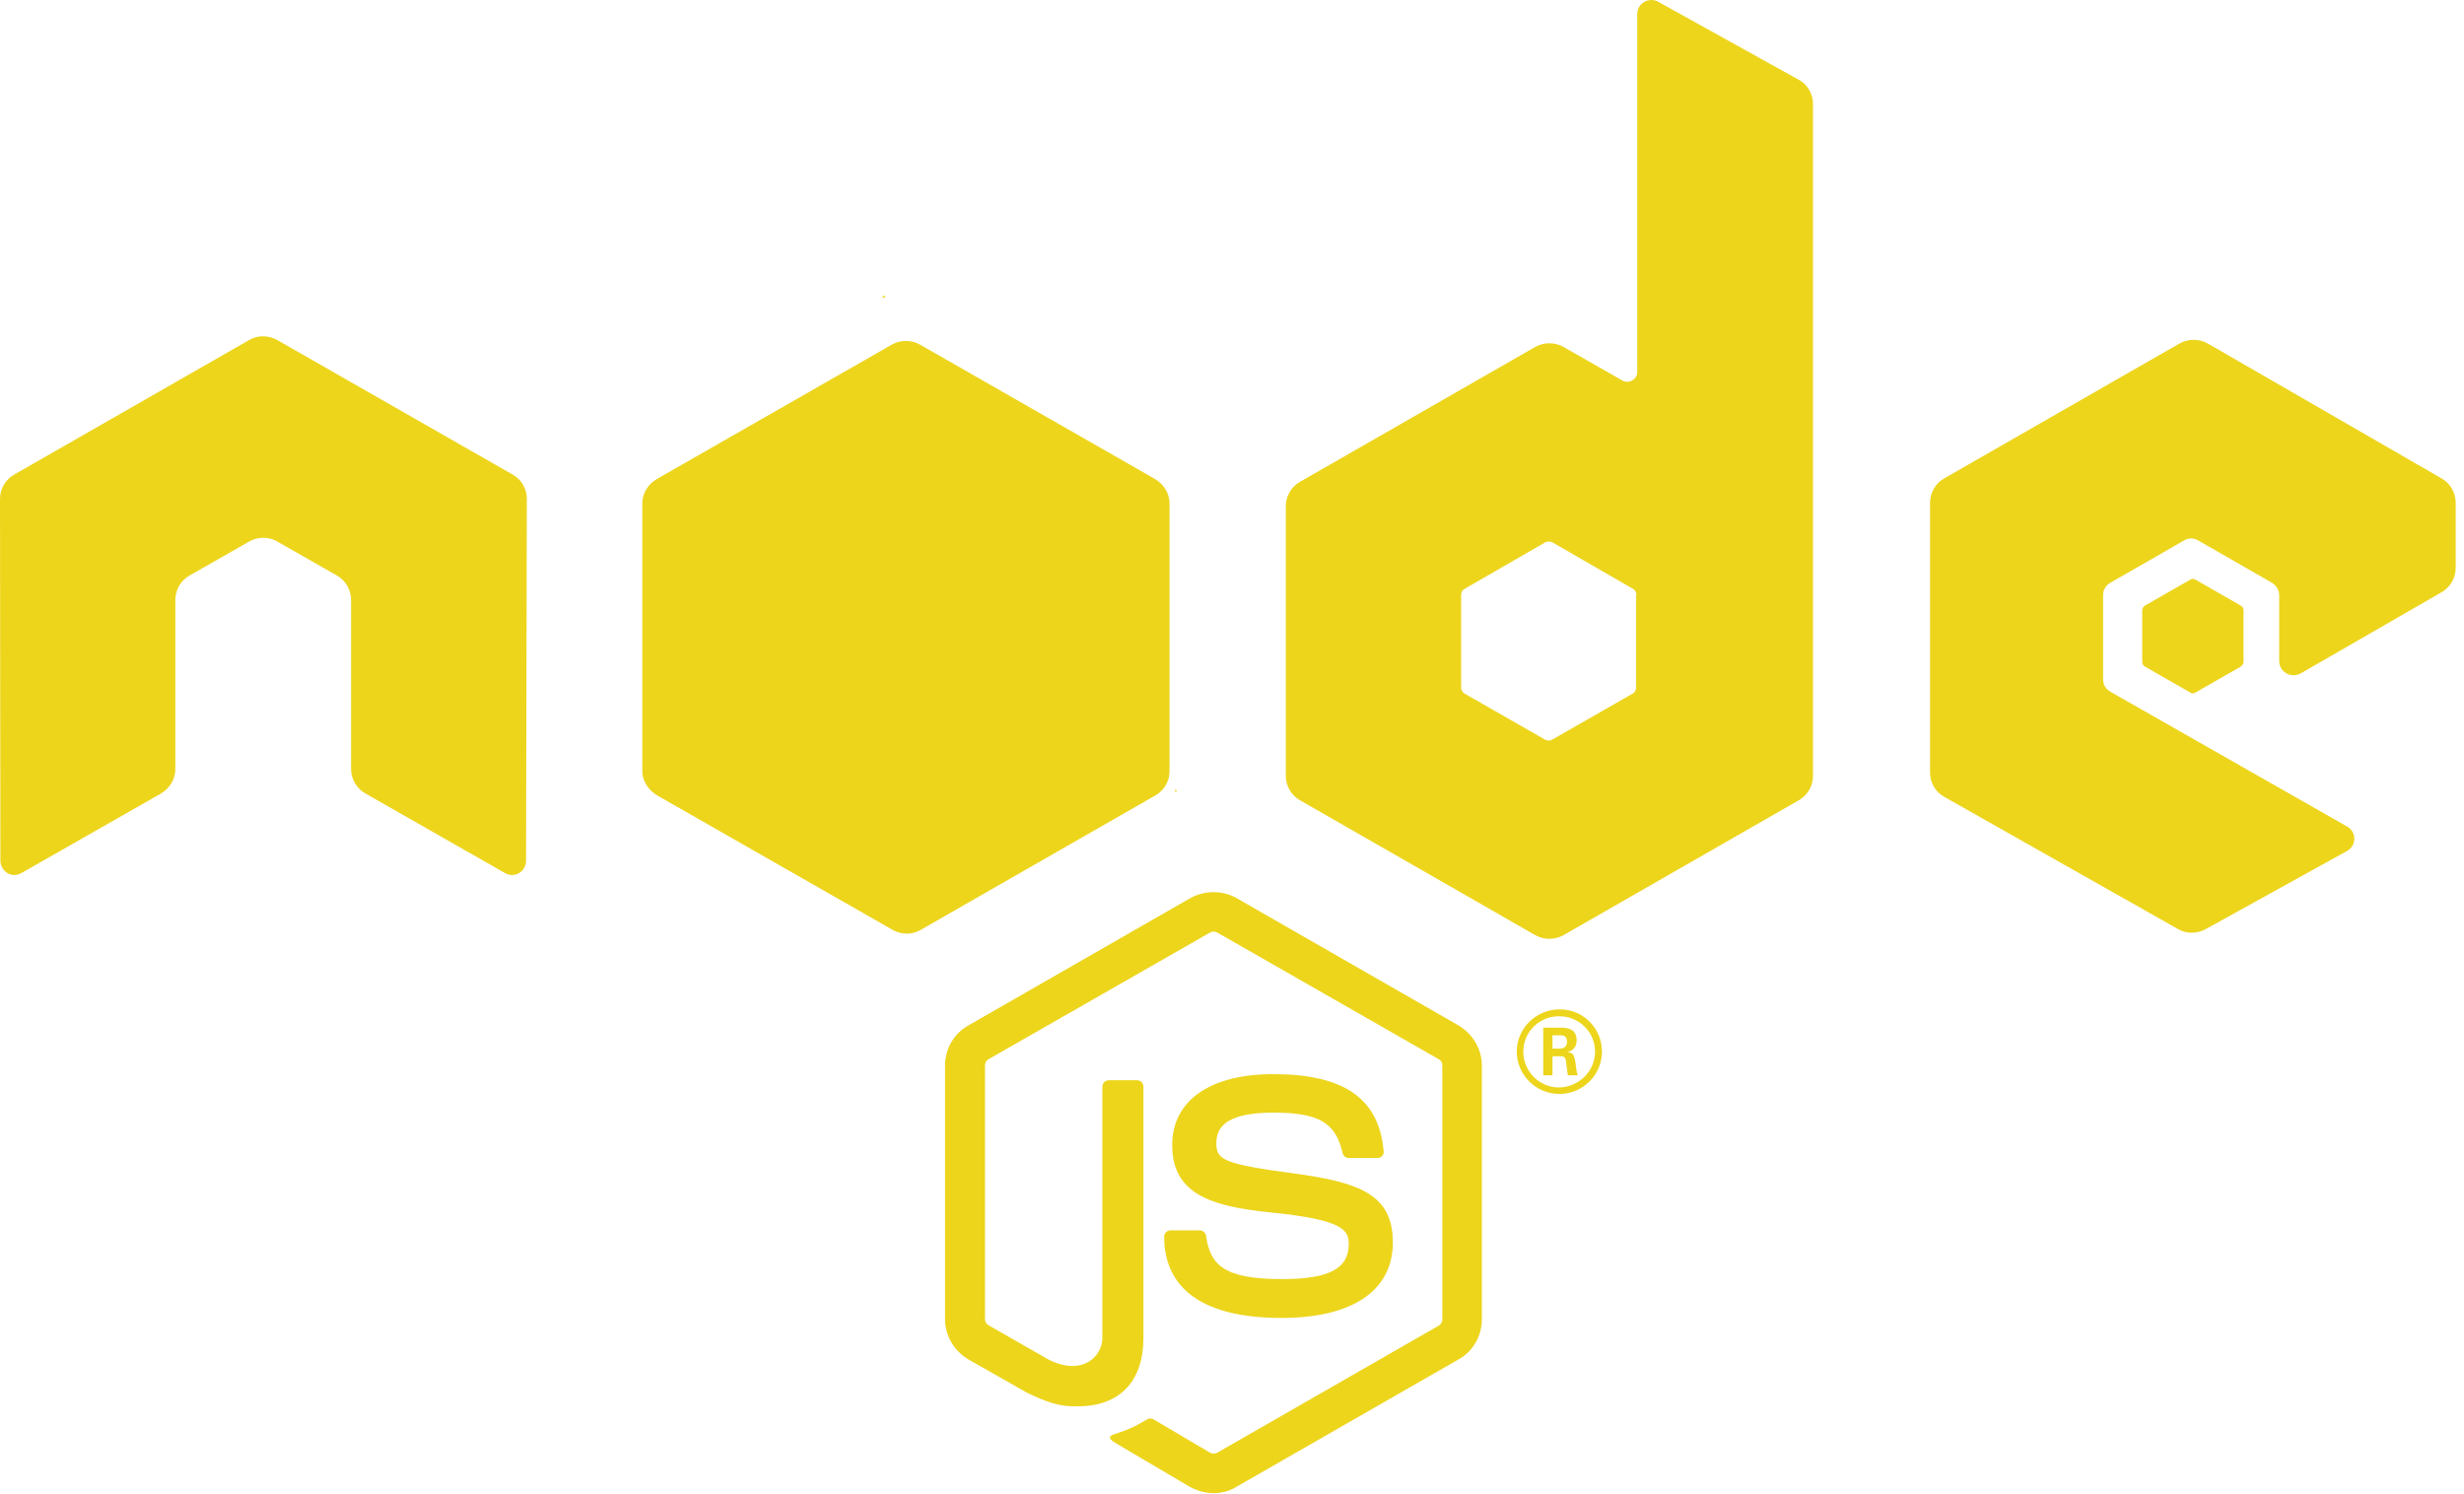
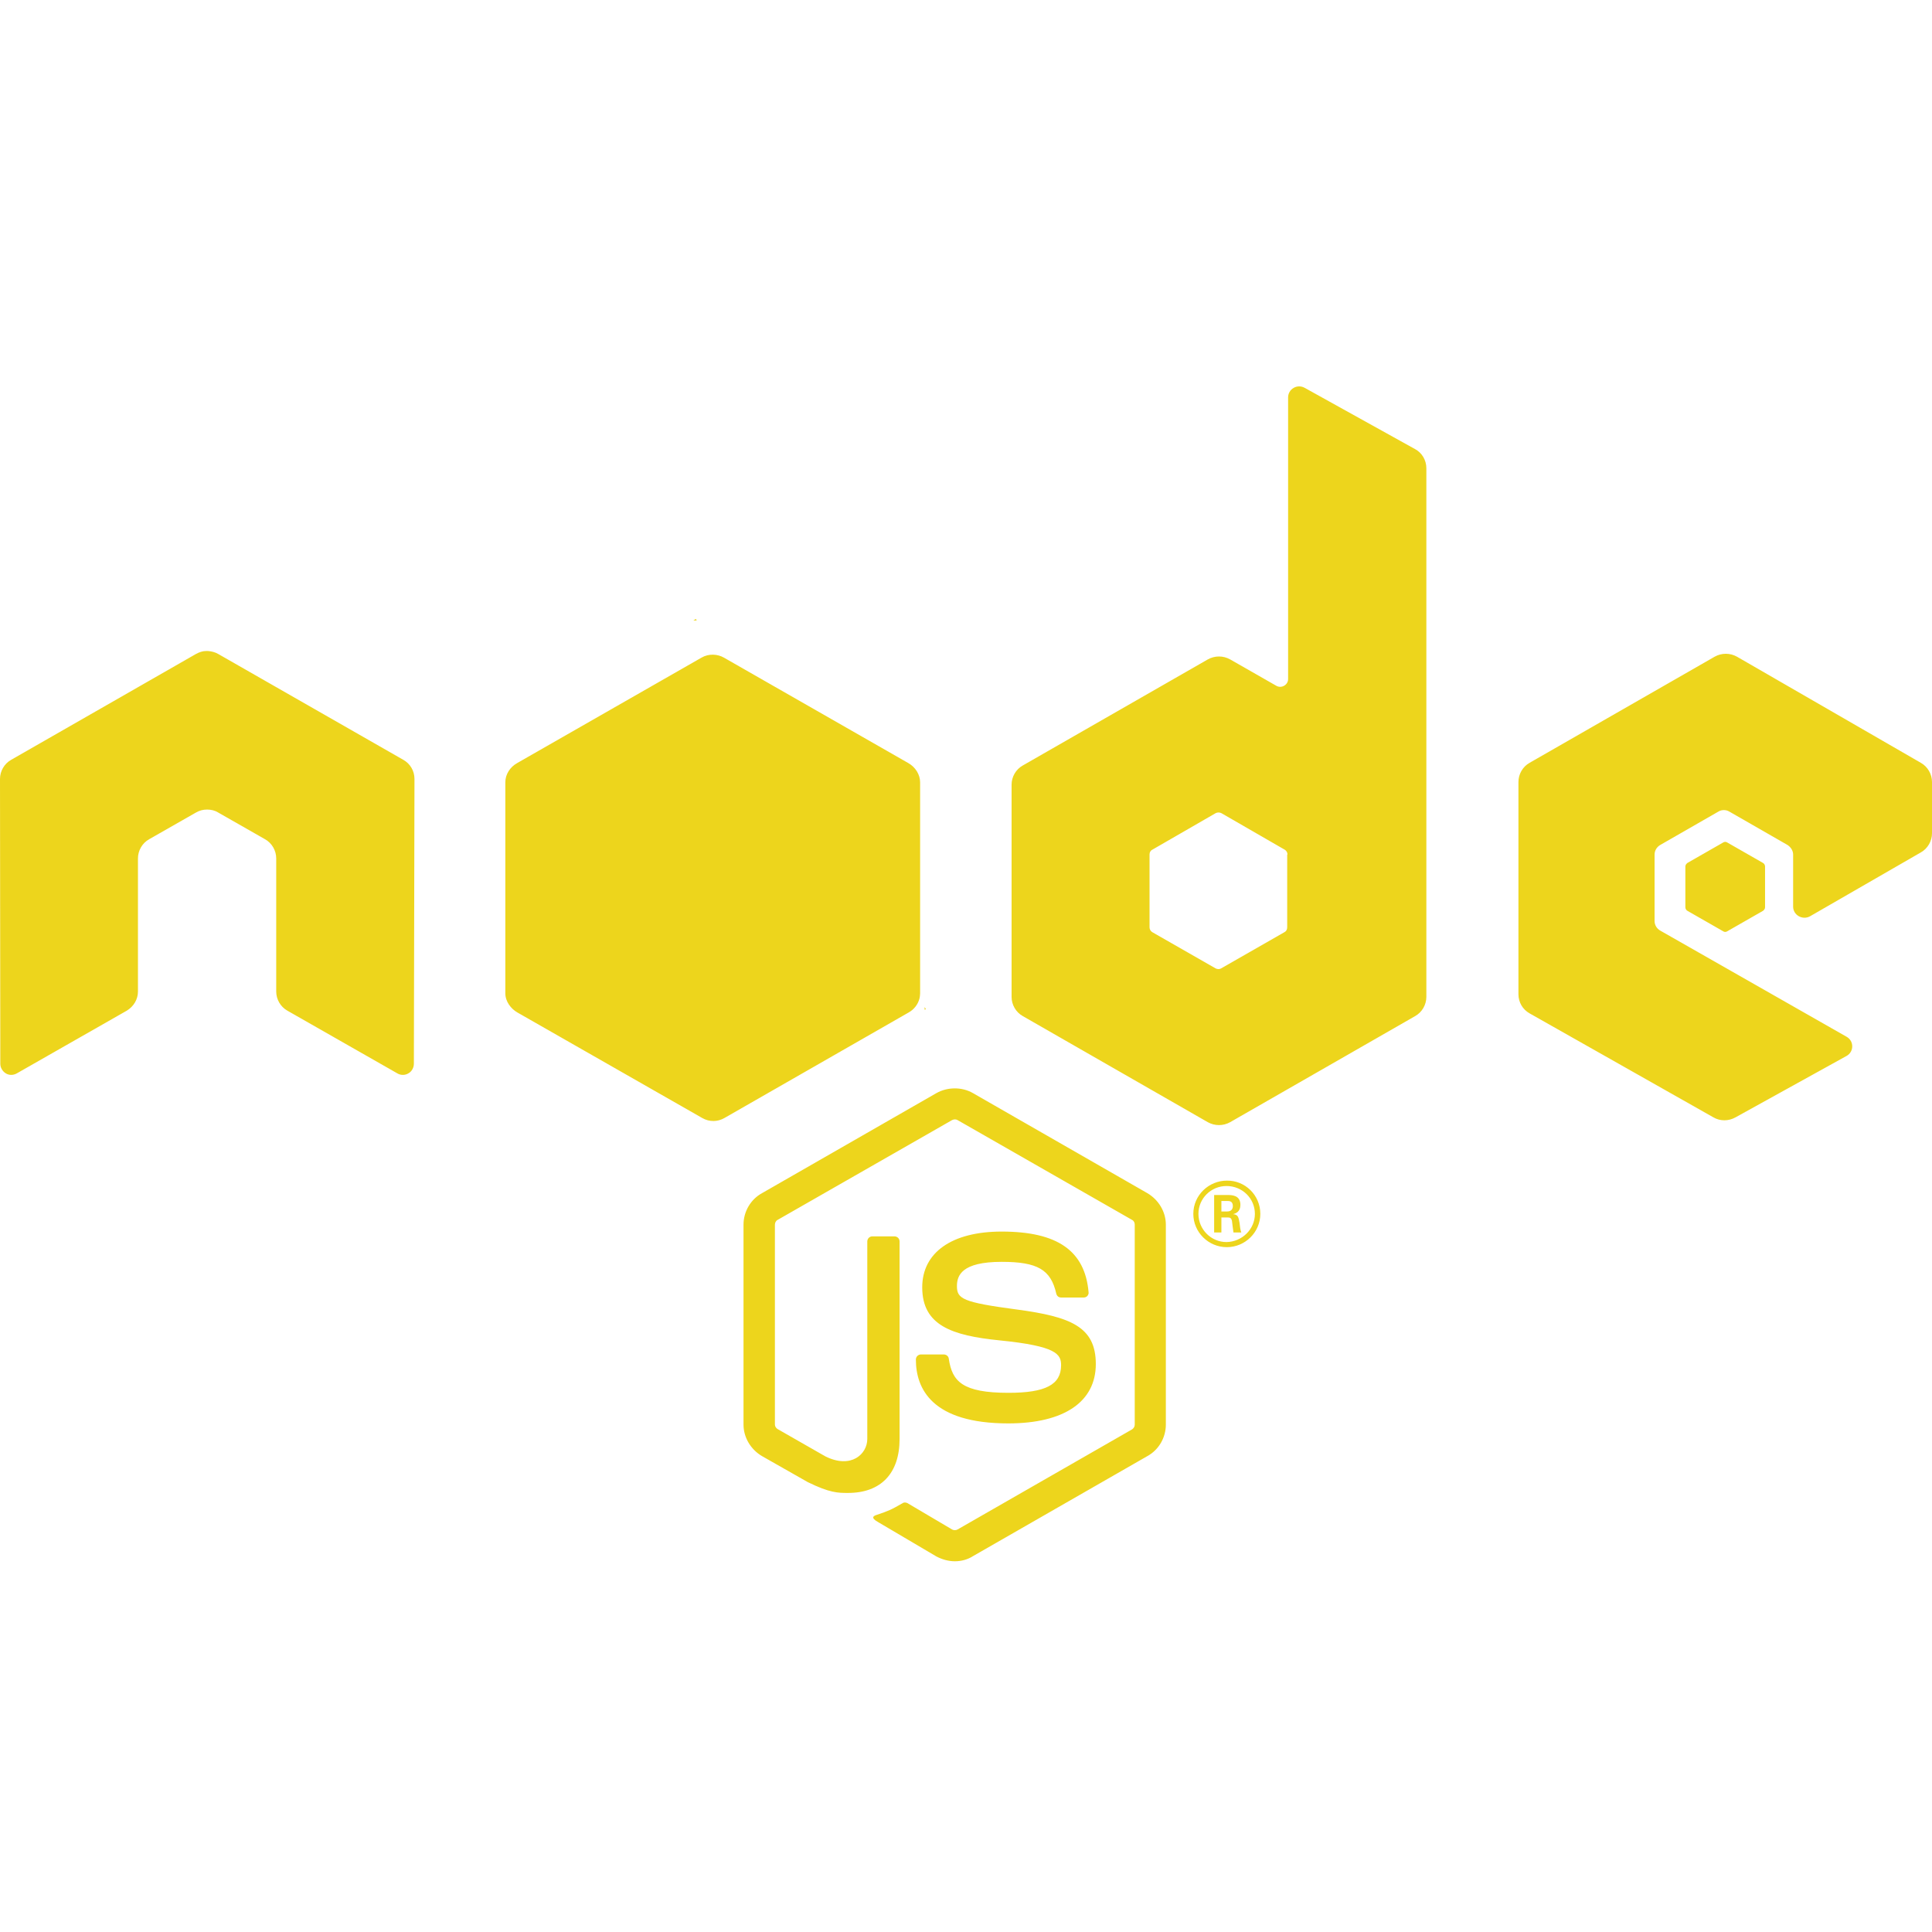
- <svg xmlns="http://www.w3.org/2000/svg" width="165" height="100" viewBox="0 0 165 100" fill="none">
-   <path d="M81.272 100C80.732 100 80.192 99.847 79.704 99.592L74.771 96.683C74.026 96.275 74.385 96.122 74.642 96.046C75.619 95.714 75.824 95.638 76.878 95.025C76.981 94.974 77.135 95 77.237 95.051L81.04 97.296C81.169 97.372 81.374 97.372 81.503 97.296L96.354 88.775C96.483 88.699 96.585 88.546 96.585 88.367V71.351C96.585 71.172 96.508 71.019 96.354 70.943L81.503 62.448C81.374 62.371 81.194 62.371 81.04 62.448L66.189 70.943C66.035 71.019 65.958 71.198 65.958 71.351V88.367C65.958 88.52 66.06 88.673 66.189 88.75L70.249 91.071C72.458 92.168 73.82 90.867 73.82 89.591V72.78C73.82 72.55 74 72.346 74.257 72.346H76.133C76.364 72.346 76.569 72.525 76.569 72.78V89.591C76.569 92.525 74.976 94.183 72.176 94.183C71.328 94.183 70.634 94.183 68.758 93.265L64.853 91.046C63.902 90.484 63.285 89.464 63.285 88.367V71.351C63.285 70.254 63.876 69.208 64.853 68.672L79.704 60.152C80.655 59.616 81.888 59.616 82.813 60.152L97.665 68.672C98.615 69.234 99.232 70.254 99.232 71.351V88.367C99.232 89.464 98.641 90.51 97.665 91.046L82.813 99.566C82.376 99.847 81.837 100 81.272 100V100ZM93.271 83.214C93.271 80.025 91.112 79.183 86.539 78.571C81.914 77.958 81.451 77.652 81.451 76.581C81.451 75.688 81.837 74.514 85.254 74.514C88.312 74.514 89.442 75.178 89.905 77.219C89.956 77.423 90.11 77.55 90.316 77.55H92.243C92.371 77.55 92.474 77.499 92.551 77.423C92.629 77.321 92.68 77.219 92.654 77.091C92.346 73.57 90.008 71.938 85.254 71.938C81.015 71.938 78.496 73.724 78.496 76.683C78.496 79.923 81.015 80.79 85.074 81.198C89.931 81.683 90.316 82.372 90.316 83.316C90.316 84.974 88.98 85.663 85.845 85.663C81.914 85.663 81.04 84.693 80.758 82.754C80.732 82.55 80.552 82.397 80.321 82.397H78.394C78.162 82.397 77.957 82.576 77.957 82.831C77.957 85.306 79.319 88.265 85.819 88.265C90.573 88.265 93.271 86.428 93.271 83.214V83.214ZM107.274 70.433C107.274 71.989 105.99 73.264 104.422 73.264C102.855 73.264 101.57 71.989 101.57 70.433C101.57 68.825 102.906 67.601 104.422 67.601C105.964 67.575 107.274 68.825 107.274 70.433ZM106.812 70.433C106.812 69.106 105.733 68.06 104.397 68.06C103.086 68.06 102.007 69.106 102.007 70.433C102.007 71.759 103.086 72.831 104.397 72.831C105.733 72.805 106.812 71.734 106.812 70.433ZM105.656 72.014H104.988C104.962 71.861 104.859 71.045 104.859 71.019C104.808 70.841 104.756 70.739 104.525 70.739H103.96V72.014H103.343V68.825H104.448C104.833 68.825 105.578 68.825 105.578 69.667C105.578 70.254 105.193 70.382 104.962 70.458C105.399 70.484 105.424 70.764 105.501 71.172C105.527 71.427 105.578 71.861 105.656 72.014V72.014ZM104.936 69.769C104.936 69.336 104.628 69.336 104.474 69.336H103.96V70.228H104.448C104.859 70.228 104.936 69.948 104.936 69.769V69.769ZM35.279 33.416C35.279 32.727 34.919 32.115 34.328 31.783L18.577 22.778C18.32 22.625 18.012 22.548 17.703 22.523H17.549C17.241 22.523 16.958 22.625 16.676 22.778L0.951 31.783C0.36 32.115 0 32.753 0 33.416L0.026 57.651C0.026 57.983 0.206 58.289 0.488 58.468C0.771 58.646 1.131 58.646 1.439 58.468L10.792 53.136C11.383 52.779 11.742 52.167 11.742 51.503V40.176C11.742 39.513 12.102 38.875 12.693 38.544L16.676 36.273C16.984 36.095 17.292 36.018 17.626 36.018C17.96 36.018 18.294 36.095 18.577 36.273L22.56 38.544C23.151 38.875 23.51 39.513 23.51 40.176V51.503C23.51 52.167 23.87 52.804 24.461 53.136L33.814 58.468C34.096 58.646 34.482 58.646 34.765 58.468C35.047 58.315 35.227 57.983 35.227 57.651L35.279 33.416ZM121.406 6.961V51.962C121.406 52.626 121.047 53.264 120.456 53.595L104.705 62.626C104.114 62.958 103.394 62.958 102.803 62.626L87.053 53.595C86.462 53.264 86.102 52.626 86.102 51.962V33.901C86.102 33.237 86.462 32.599 87.053 32.268L102.803 23.237C103.394 22.905 104.114 22.905 104.705 23.237L108.636 25.482C109.073 25.737 109.638 25.405 109.638 24.921V0.94C109.638 0.226 110.409 -0.233 111.051 0.124L120.43 5.328C121.021 5.634 121.406 6.272 121.406 6.961V6.961ZM109.587 39.845C109.587 39.666 109.484 39.513 109.356 39.437L103.96 36.324C103.806 36.248 103.626 36.248 103.472 36.324L98.076 39.437C97.921 39.513 97.844 39.666 97.844 39.845V46.044C97.844 46.222 97.947 46.376 98.076 46.452L103.472 49.539C103.626 49.615 103.806 49.615 103.934 49.539L109.33 46.452C109.484 46.376 109.561 46.222 109.561 46.044V39.845H109.587ZM163.494 39.666C164.085 39.334 164.444 38.697 164.444 38.033V33.671C164.444 33.008 164.085 32.37 163.494 32.038L147.846 23.007C147.255 22.676 146.535 22.676 145.944 23.007L130.194 32.038C129.603 32.37 129.243 33.008 129.243 33.671V51.733C129.243 52.422 129.603 53.034 130.194 53.366L145.842 62.218C146.407 62.55 147.126 62.55 147.717 62.218L157.173 56.988C157.815 56.631 157.815 55.713 157.173 55.355L141.319 46.325C141.011 46.146 140.831 45.84 140.831 45.508V39.845C140.831 39.513 141.011 39.207 141.319 39.028L146.253 36.197C146.535 36.018 146.921 36.018 147.203 36.197L152.137 39.028C152.419 39.207 152.625 39.513 152.625 39.845V44.284C152.625 44.998 153.422 45.457 154.064 45.1L163.494 39.666V39.666ZM143.632 40.559C143.529 40.636 143.452 40.738 143.452 40.865V44.335C143.452 44.462 143.529 44.59 143.632 44.641L146.664 46.376C146.767 46.452 146.921 46.452 147.024 46.376L150.056 44.641C150.158 44.564 150.235 44.462 150.235 44.335V40.865C150.235 40.738 150.158 40.61 150.056 40.559L147.024 38.824C146.921 38.748 146.767 38.748 146.664 38.824L143.632 40.559ZM78.317 51.656V33.697C78.317 33.033 77.906 32.395 77.315 32.064L61.615 23.084C61.076 22.778 60.331 22.727 59.714 23.084L44.015 32.064C43.424 32.395 43.013 33.008 43.013 33.697V51.656C43.013 52.371 43.501 52.983 44.04 53.289L59.765 62.269C60.382 62.626 61.101 62.601 61.667 62.269L77.34 53.289C77.803 53.034 78.137 52.6 78.265 52.09C78.291 51.962 78.317 51.809 78.317 51.656ZM59.226 19.793L59.02 19.921H59.303L59.226 19.793V19.793ZM78.805 53.008L78.702 52.83V53.059L78.805 53.008Z" fill="#EDD51C" />
+ <svg xmlns="http://www.w3.org/2000/svg" width="100" height="100" viewBox="0 0 100 100" fill="none">
+   <path d="M49.422 80.811C49.094 80.811 48.766 80.718 48.469 80.563L45.469 78.794C45.016 78.546 45.234 78.453 45.391 78.406C45.984 78.204 46.109 78.158 46.75 77.786C46.812 77.755 46.906 77.77 46.969 77.801L49.281 79.166C49.359 79.213 49.484 79.213 49.562 79.166L58.594 73.985C58.672 73.938 58.734 73.845 58.734 73.737V63.389C58.734 63.281 58.688 63.187 58.594 63.141L49.562 57.975C49.484 57.928 49.375 57.928 49.281 57.975L40.25 63.141C40.156 63.187 40.109 63.296 40.109 63.389V73.737C40.109 73.83 40.172 73.923 40.25 73.969L42.719 75.381C44.062 76.048 44.891 75.257 44.891 74.481V64.258C44.891 64.118 45 63.994 45.156 63.994H46.297C46.438 63.994 46.562 64.103 46.562 64.258V74.481C46.562 76.265 45.594 77.274 43.891 77.274C43.375 77.274 42.953 77.274 41.812 76.715L39.438 75.366C38.859 75.024 38.484 74.404 38.484 73.737V63.389C38.484 62.722 38.844 62.086 39.438 61.76L48.469 56.579C49.047 56.253 49.797 56.253 50.359 56.579L59.391 61.76C59.969 62.102 60.344 62.722 60.344 63.389V73.737C60.344 74.404 59.984 75.04 59.391 75.366L50.359 80.547C50.094 80.718 49.766 80.811 49.422 80.811V80.811ZM56.719 70.603C56.719 68.664 55.406 68.152 52.625 67.779C49.812 67.407 49.531 67.221 49.531 66.569C49.531 66.026 49.766 65.313 51.844 65.313C53.703 65.313 54.391 65.716 54.672 66.957C54.703 67.081 54.797 67.159 54.922 67.159H56.094C56.172 67.159 56.234 67.128 56.281 67.081C56.328 67.019 56.359 66.957 56.344 66.88C56.156 64.739 54.734 63.746 51.844 63.746C49.266 63.746 47.734 64.832 47.734 66.631C47.734 68.602 49.266 69.129 51.734 69.377C54.688 69.672 54.922 70.091 54.922 70.665C54.922 71.673 54.109 72.092 52.203 72.092C49.812 72.092 49.281 71.503 49.109 70.324C49.094 70.2 48.984 70.106 48.844 70.106H47.672C47.531 70.106 47.406 70.215 47.406 70.37C47.406 71.875 48.234 73.675 52.188 73.675C55.078 73.675 56.719 72.558 56.719 70.603V70.603ZM65.234 62.831C65.234 63.777 64.453 64.553 63.5 64.553C62.547 64.553 61.766 63.777 61.766 62.831C61.766 61.853 62.578 61.109 63.5 61.109C64.438 61.093 65.234 61.853 65.234 62.831ZM64.953 62.831C64.953 62.024 64.297 61.388 63.484 61.388C62.688 61.388 62.031 62.024 62.031 62.831C62.031 63.637 62.688 64.289 63.484 64.289C64.297 64.273 64.953 63.622 64.953 62.831ZM64.25 63.792H63.844C63.828 63.699 63.766 63.203 63.766 63.187C63.734 63.079 63.703 63.017 63.562 63.017H63.219V63.792H62.844V61.853H63.516C63.75 61.853 64.203 61.853 64.203 62.365C64.203 62.722 63.969 62.8 63.828 62.846C64.094 62.862 64.109 63.032 64.156 63.281C64.172 63.436 64.203 63.699 64.25 63.792V63.792ZM63.812 62.427C63.812 62.163 63.625 62.163 63.531 62.163H63.219V62.706H63.516C63.766 62.706 63.812 62.536 63.812 62.427V62.427ZM21.453 40.321C21.453 39.902 21.234 39.529 20.875 39.328L11.297 33.851C11.141 33.758 10.953 33.712 10.766 33.696H10.672C10.484 33.696 10.312 33.758 10.141 33.851L0.578 39.328C0.219 39.529 0 39.917 0 40.321L0.016 55.058C0.016 55.26 0.125 55.446 0.297 55.555C0.469 55.663 0.688 55.663 0.875 55.555L6.562 52.312C6.922 52.095 7.141 51.723 7.141 51.32V44.432C7.141 44.028 7.359 43.64 7.719 43.439L10.141 42.058C10.328 41.949 10.516 41.903 10.719 41.903C10.922 41.903 11.125 41.949 11.297 42.058L13.719 43.439C14.078 43.64 14.297 44.028 14.297 44.432V51.32C14.297 51.723 14.516 52.111 14.875 52.312L20.562 55.555C20.734 55.663 20.969 55.663 21.141 55.555C21.312 55.462 21.422 55.26 21.422 55.058L21.453 40.321ZM73.828 24.233V51.599C73.828 52.002 73.609 52.39 73.25 52.592L63.672 58.084C63.312 58.285 62.875 58.285 62.516 58.084L52.938 52.592C52.578 52.39 52.359 52.002 52.359 51.599V40.615C52.359 40.212 52.578 39.824 52.938 39.622L62.516 34.131C62.875 33.929 63.312 33.929 63.672 34.131L66.062 35.496C66.328 35.651 66.672 35.449 66.672 35.154V20.572C66.672 20.137 67.141 19.858 67.531 20.075L73.234 23.24C73.594 23.426 73.828 23.814 73.828 24.233V24.233ZM66.641 44.23C66.641 44.121 66.578 44.028 66.5 43.982L63.219 42.089C63.125 42.042 63.016 42.042 62.922 42.089L59.641 43.982C59.547 44.028 59.5 44.121 59.5 44.23V48C59.5 48.108 59.562 48.201 59.641 48.248L62.922 50.125C63.016 50.172 63.125 50.172 63.203 50.125L66.484 48.248C66.578 48.201 66.625 48.108 66.625 48V44.23H66.641ZM99.422 44.121C99.781 43.92 100 43.532 100 43.128V40.476C100 40.072 99.781 39.684 99.422 39.483L89.906 33.991C89.547 33.789 89.109 33.789 88.75 33.991L79.172 39.483C78.812 39.684 78.594 40.072 78.594 40.476V51.459C78.594 51.878 78.812 52.25 79.172 52.452L88.688 57.835C89.031 58.037 89.469 58.037 89.828 57.835L95.578 54.655C95.969 54.438 95.969 53.879 95.578 53.662L85.938 48.17C85.75 48.062 85.641 47.876 85.641 47.674V44.23C85.641 44.028 85.75 43.842 85.938 43.733L88.938 42.011C89.109 41.903 89.344 41.903 89.516 42.011L92.516 43.733C92.688 43.842 92.812 44.028 92.812 44.23V46.929C92.812 47.364 93.297 47.643 93.688 47.426L99.422 44.121V44.121ZM87.344 44.664C87.281 44.711 87.234 44.773 87.234 44.85V46.96C87.234 47.038 87.281 47.115 87.344 47.146L89.188 48.201C89.25 48.248 89.344 48.248 89.406 48.201L91.25 47.146C91.312 47.1 91.359 47.038 91.359 46.96V44.85C91.359 44.773 91.312 44.695 91.25 44.664L89.406 43.609C89.344 43.563 89.25 43.563 89.188 43.609L87.344 44.664ZM47.625 51.413V40.491C47.625 40.088 47.375 39.7 47.016 39.498L37.469 34.038C37.141 33.851 36.688 33.82 36.312 34.038L26.766 39.498C26.406 39.7 26.156 40.072 26.156 40.491V51.413C26.156 51.847 26.453 52.219 26.781 52.406L36.344 57.866C36.719 58.084 37.156 58.068 37.5 57.866L47.031 52.406C47.312 52.25 47.516 51.987 47.594 51.676C47.609 51.599 47.625 51.506 47.625 51.413ZM36.016 32.036L35.891 32.114H36.062L36.016 32.036V32.036ZM47.922 52.235L47.859 52.126V52.266L47.922 52.235Z" fill="#EDD51C" />
</svg>
